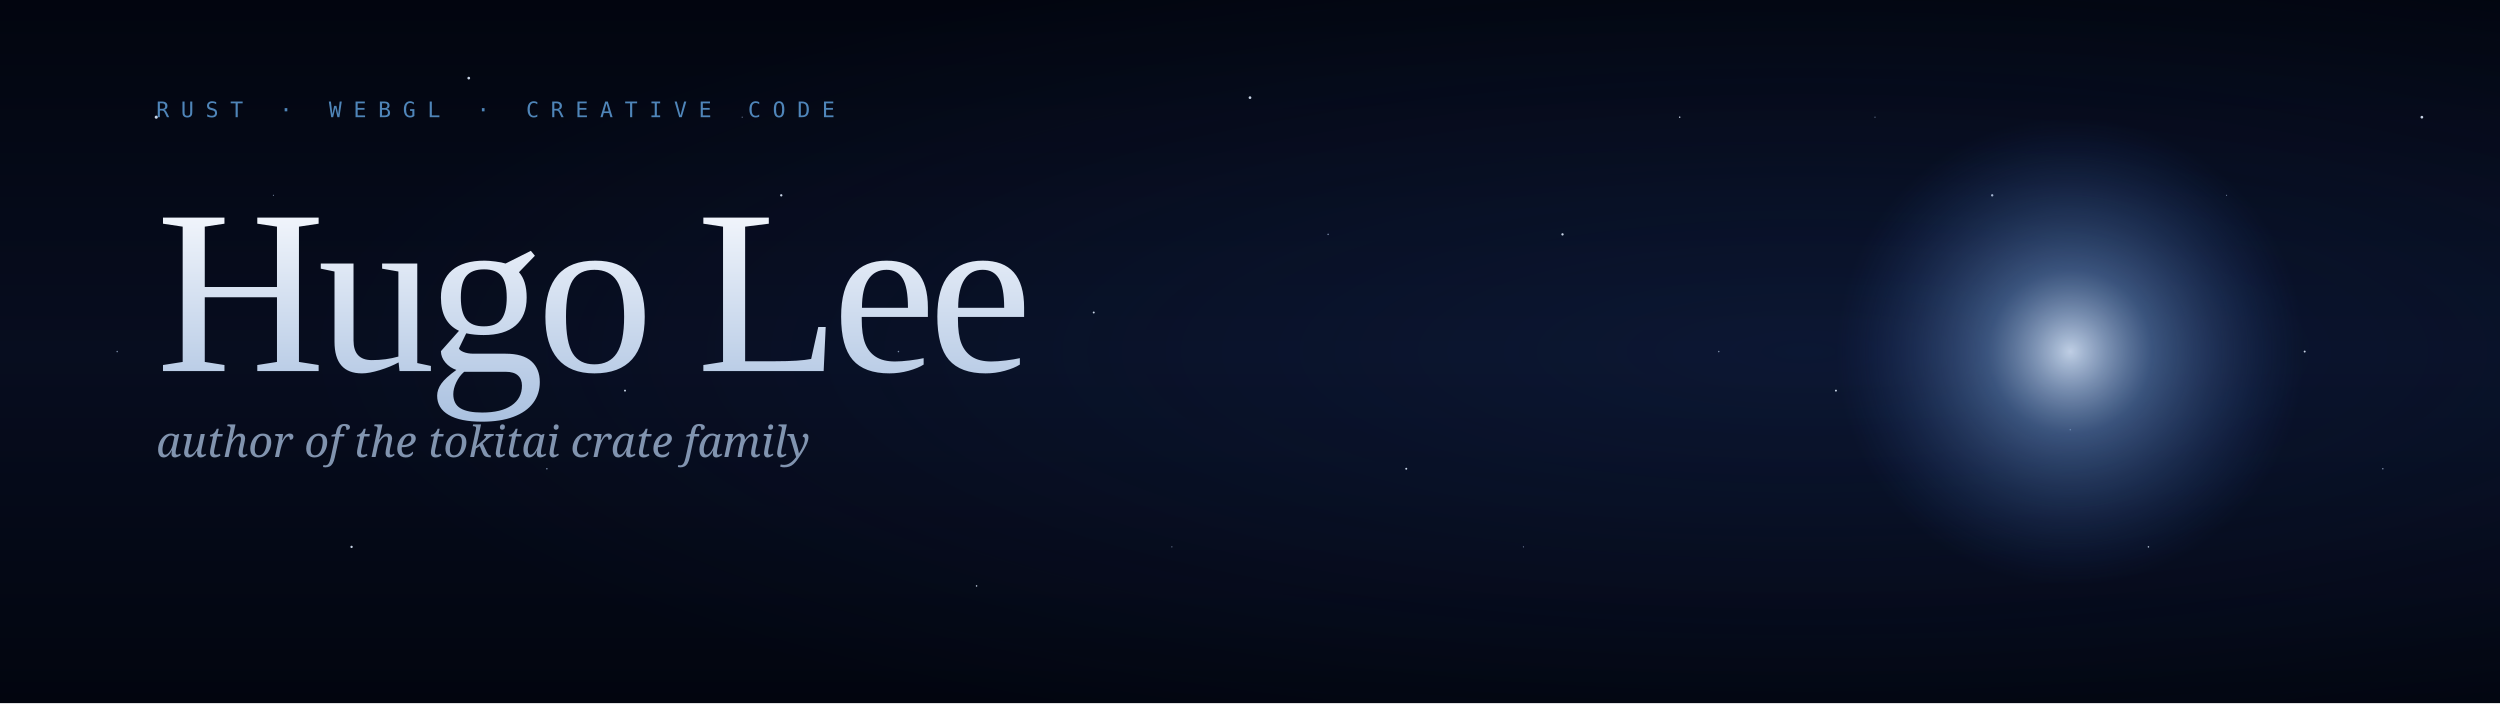
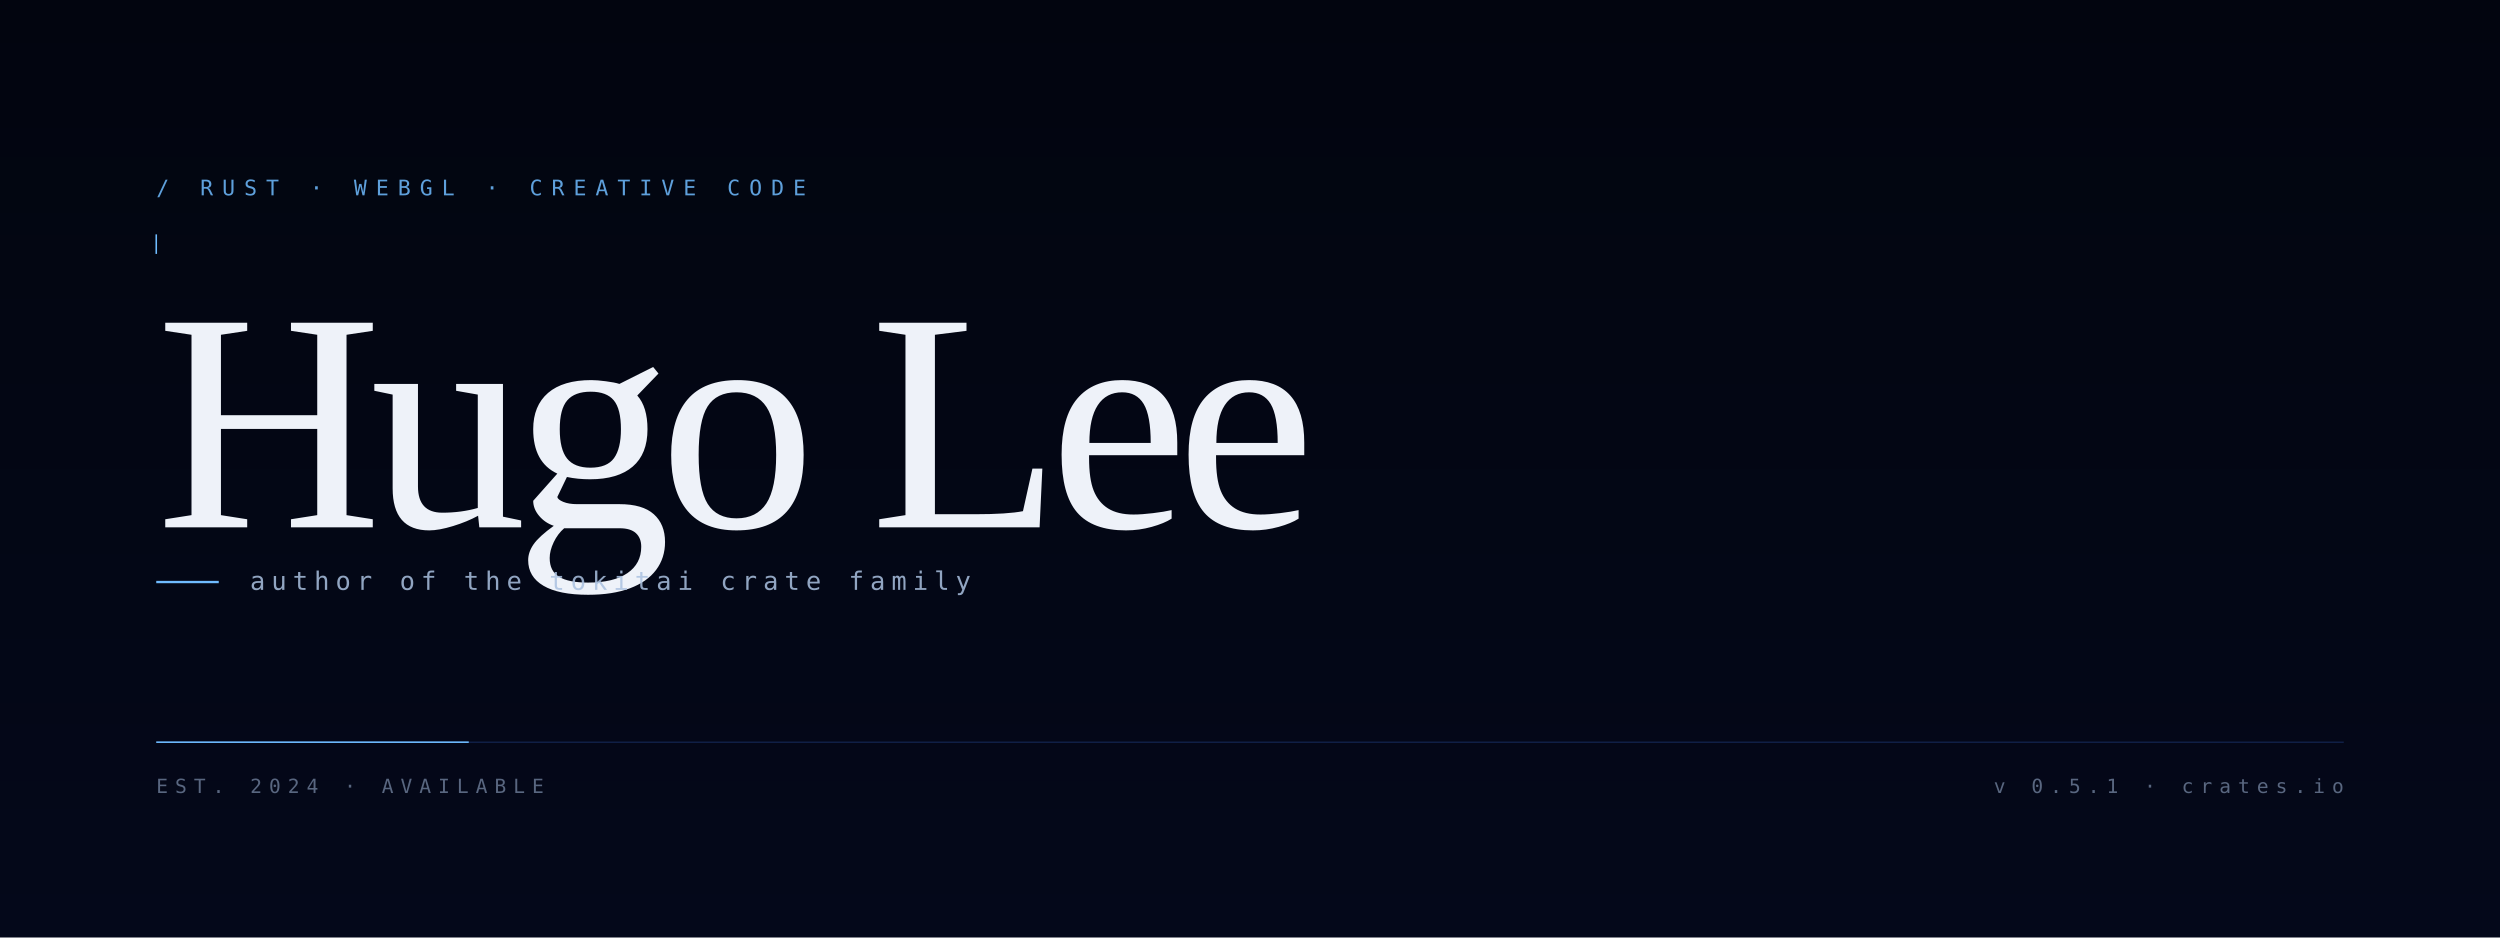
- <svg xmlns="http://www.w3.org/2000/svg" viewBox="0 0 1280 360" preserveAspectRatio="xMidYMid meet">
+ <svg xmlns="http://www.w3.org/2000/svg" viewBox="0 0 1280 480" preserveAspectRatio="xMidYMid meet" font-feature-settings="ss01 1, ss02 1">
  <defs>
    <linearGradient id="bg" x1="0" y1="0" x2="0" y2="1">
      <stop offset="0%" stop-color="#02050f" />
-       <stop offset="50%" stop-color="#070d1f" />
-       <stop offset="100%" stop-color="#02050f" />
-     </linearGradient>
-     <radialGradient id="haze" cx="0.72" cy="0.5" r="0.6">
-       <stop offset="0%" stop-color="#1d3a7a" stop-opacity="0.22" />
-       <stop offset="100%" stop-color="#1d3a7a" stop-opacity="0" />
-     </radialGradient>
-     <radialGradient id="body" cx="0.5" cy="0.5" r="0.5">
-       <stop offset="0%" stop-color="#c8d8ee" stop-opacity="0.95" />
-       <stop offset="35%" stop-color="#5b7fb3" stop-opacity="0.6" />
-       <stop offset="100%" stop-color="#1d3a7a" stop-opacity="0" />
-     </radialGradient>
-     <linearGradient id="textGrad" x1="0" y1="0" x2="0" y2="1">
-       <stop offset="0%" stop-color="#f0f4fb" />
-       <stop offset="100%" stop-color="#aac1e0" />
-     </linearGradient>
-     <linearGradient id="lineGrad" x1="0" y1="0" x2="1" y2="0">
-       <stop offset="0%" stop-color="#6fbbff" stop-opacity="0" />
-       <stop offset="50%" stop-color="#6fbbff" stop-opacity="0.6" />
-       <stop offset="100%" stop-color="#6fbbff" stop-opacity="0" />
+       <stop offset="100%" stop-color="#04081a" />
    </linearGradient>
  </defs>
-   <rect width="1280" height="360" fill="url(#bg)" />
-   <rect width="1280" height="360" fill="url(#haze)" />
-   <g fill="#c8d4e6">
-     <circle cx="80" cy="60" r="0.8" />
-     <circle cx="180" cy="280" r="0.6" />
-     <circle cx="240" cy="40" r="0.7" />
-     <circle cx="320" cy="200" r="0.5" />
-     <circle cx="400" cy="100" r="0.6" />
-     <circle cx="500" cy="300" r="0.4" />
-     <circle cx="560" cy="160" r="0.5" />
-     <circle cx="640" cy="50" r="0.7" />
-     <circle cx="720" cy="240" r="0.5" />
-     <circle cx="800" cy="120" r="0.6" />
-     <circle cx="860" cy="60" r="0.4" />
-     <circle cx="940" cy="200" r="0.5" />
-     <circle cx="1020" cy="100" r="0.6" />
-     <circle cx="1100" cy="280" r="0.4" />
-     <circle cx="1180" cy="180" r="0.5" />
-     <circle cx="1240" cy="60" r="0.7" />
-   </g>
-   <g fill="#7a8ba8">
-     <circle cx="60" cy="180" r="0.4" />
-     <circle cx="140" cy="100" r="0.3" />
-     <circle cx="280" cy="240" r="0.4" />
-     <circle cx="380" cy="60" r="0.3" />
-     <circle cx="460" cy="180" r="0.4" />
-     <circle cx="600" cy="280" r="0.3" />
-     <circle cx="680" cy="120" r="0.4" />
-     <circle cx="780" cy="280" r="0.3" />
-     <circle cx="880" cy="180" r="0.4" />
-     <circle cx="960" cy="60" r="0.3" />
-     <circle cx="1060" cy="220" r="0.4" />
-     <circle cx="1140" cy="100" r="0.3" />
-     <circle cx="1220" cy="240" r="0.4" />
-   </g>
-   <circle cx="1060" cy="180" r="120" fill="url(#body)" />
-   <line x1="0" y1="290" x2="1280" y2="290" stroke="url(#lineGrad)" stroke-width="0.4" />
-   <g>
-     <text x="80" y="60" font-family="JetBrains Mono, Menlo, monospace" font-size="11" letter-spacing="6" fill="#6fbbff" opacity="0.7">RUST · WEBGL · CREATIVE CODE</text>
-     <text x="80" y="190" font-family="Georgia, 'Times New Roman', serif" font-size="120" font-weight="300" letter-spacing="-4" fill="url(#textGrad)">Hugo Lee</text>
-     <text x="80" y="234" font-family="Georgia, serif" font-size="22" font-style="italic" font-weight="300" fill="#aac1e0" opacity="0.75">author of the tokitai crate family</text>
-   </g>
+   <rect width="1280" height="480" fill="url(#bg)" />
+   <line x1="80" y1="380" x2="1200" y2="380" stroke="#1d3a7a" stroke-width="0.6" opacity="0.6" />
+   <line x1="80" y1="380" x2="240" y2="380" stroke="#6fbbff" stroke-width="0.8" />
+   <line x1="80" y1="120" x2="80" y2="130" stroke="#6fbbff" stroke-width="0.8" />
+   <text x="80" y="100" font-family="JetBrains Mono, Menlo, monospace" font-size="11" letter-spacing="0.42em" fill="#6fbbff" opacity="0.85">/ RUST  ·  WEBGL  ·  CREATIVE  CODE</text>
+   <text x="80" y="270" font-family="Georgia, 'Times New Roman', serif" font-size="160" font-weight="300" letter-spacing="-6" fill="#eef2f9">Hugo Lee</text>
+   <line x1="80" y1="298" x2="112" y2="298" stroke="#6fbbff" stroke-width="1.2" />
+   <text x="128" y="302" font-family="JetBrains Mono, Menlo, monospace" font-size="13" letter-spacing="0.24em" fill="#aac1e0" opacity="0.85">author of the tokitai crate family</text>
+   <text x="80" y="406" font-family="JetBrains Mono, Menlo, monospace" font-size="10" letter-spacing="0.36em" fill="#6e7e9a" opacity="0.8">EST. 2024  ·  AVAILABLE</text>
+   <text x="1200" y="406" font-family="JetBrains Mono, Menlo, monospace" font-size="10" letter-spacing="0.36em" fill="#6e7e9a" opacity="0.8" text-anchor="end">v 0.5.1  ·  crates.io</text>
</svg>
